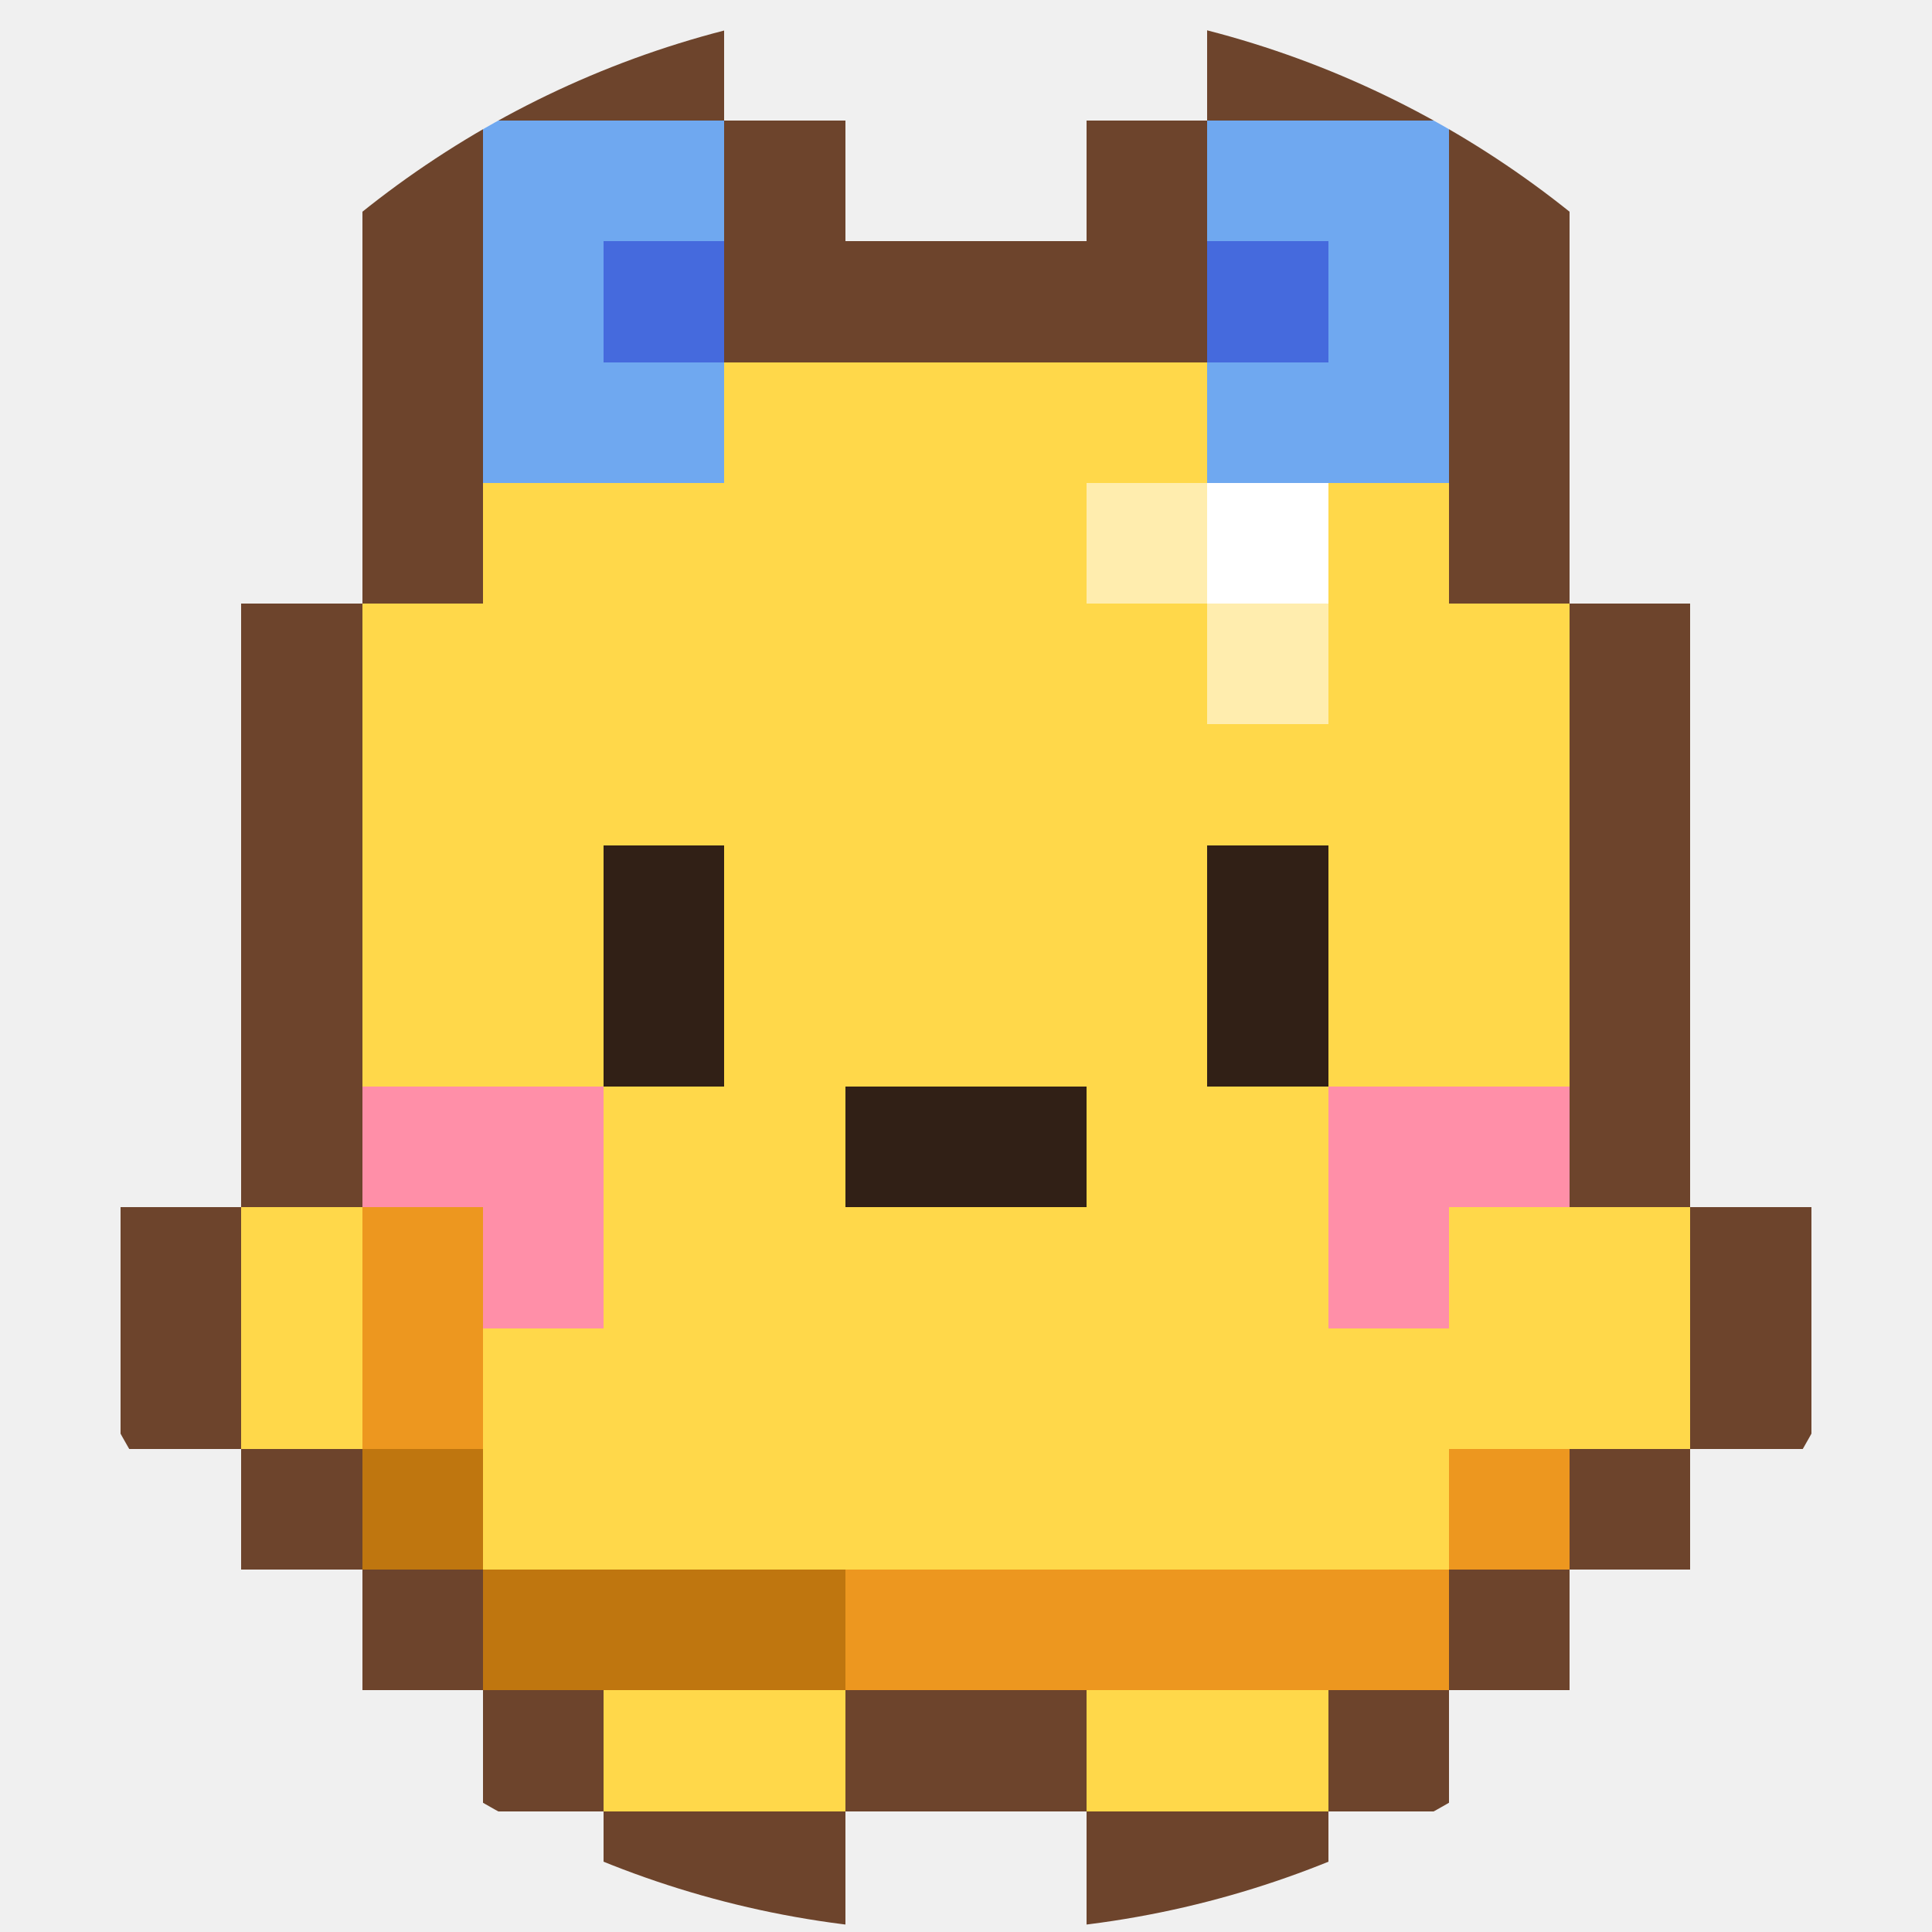
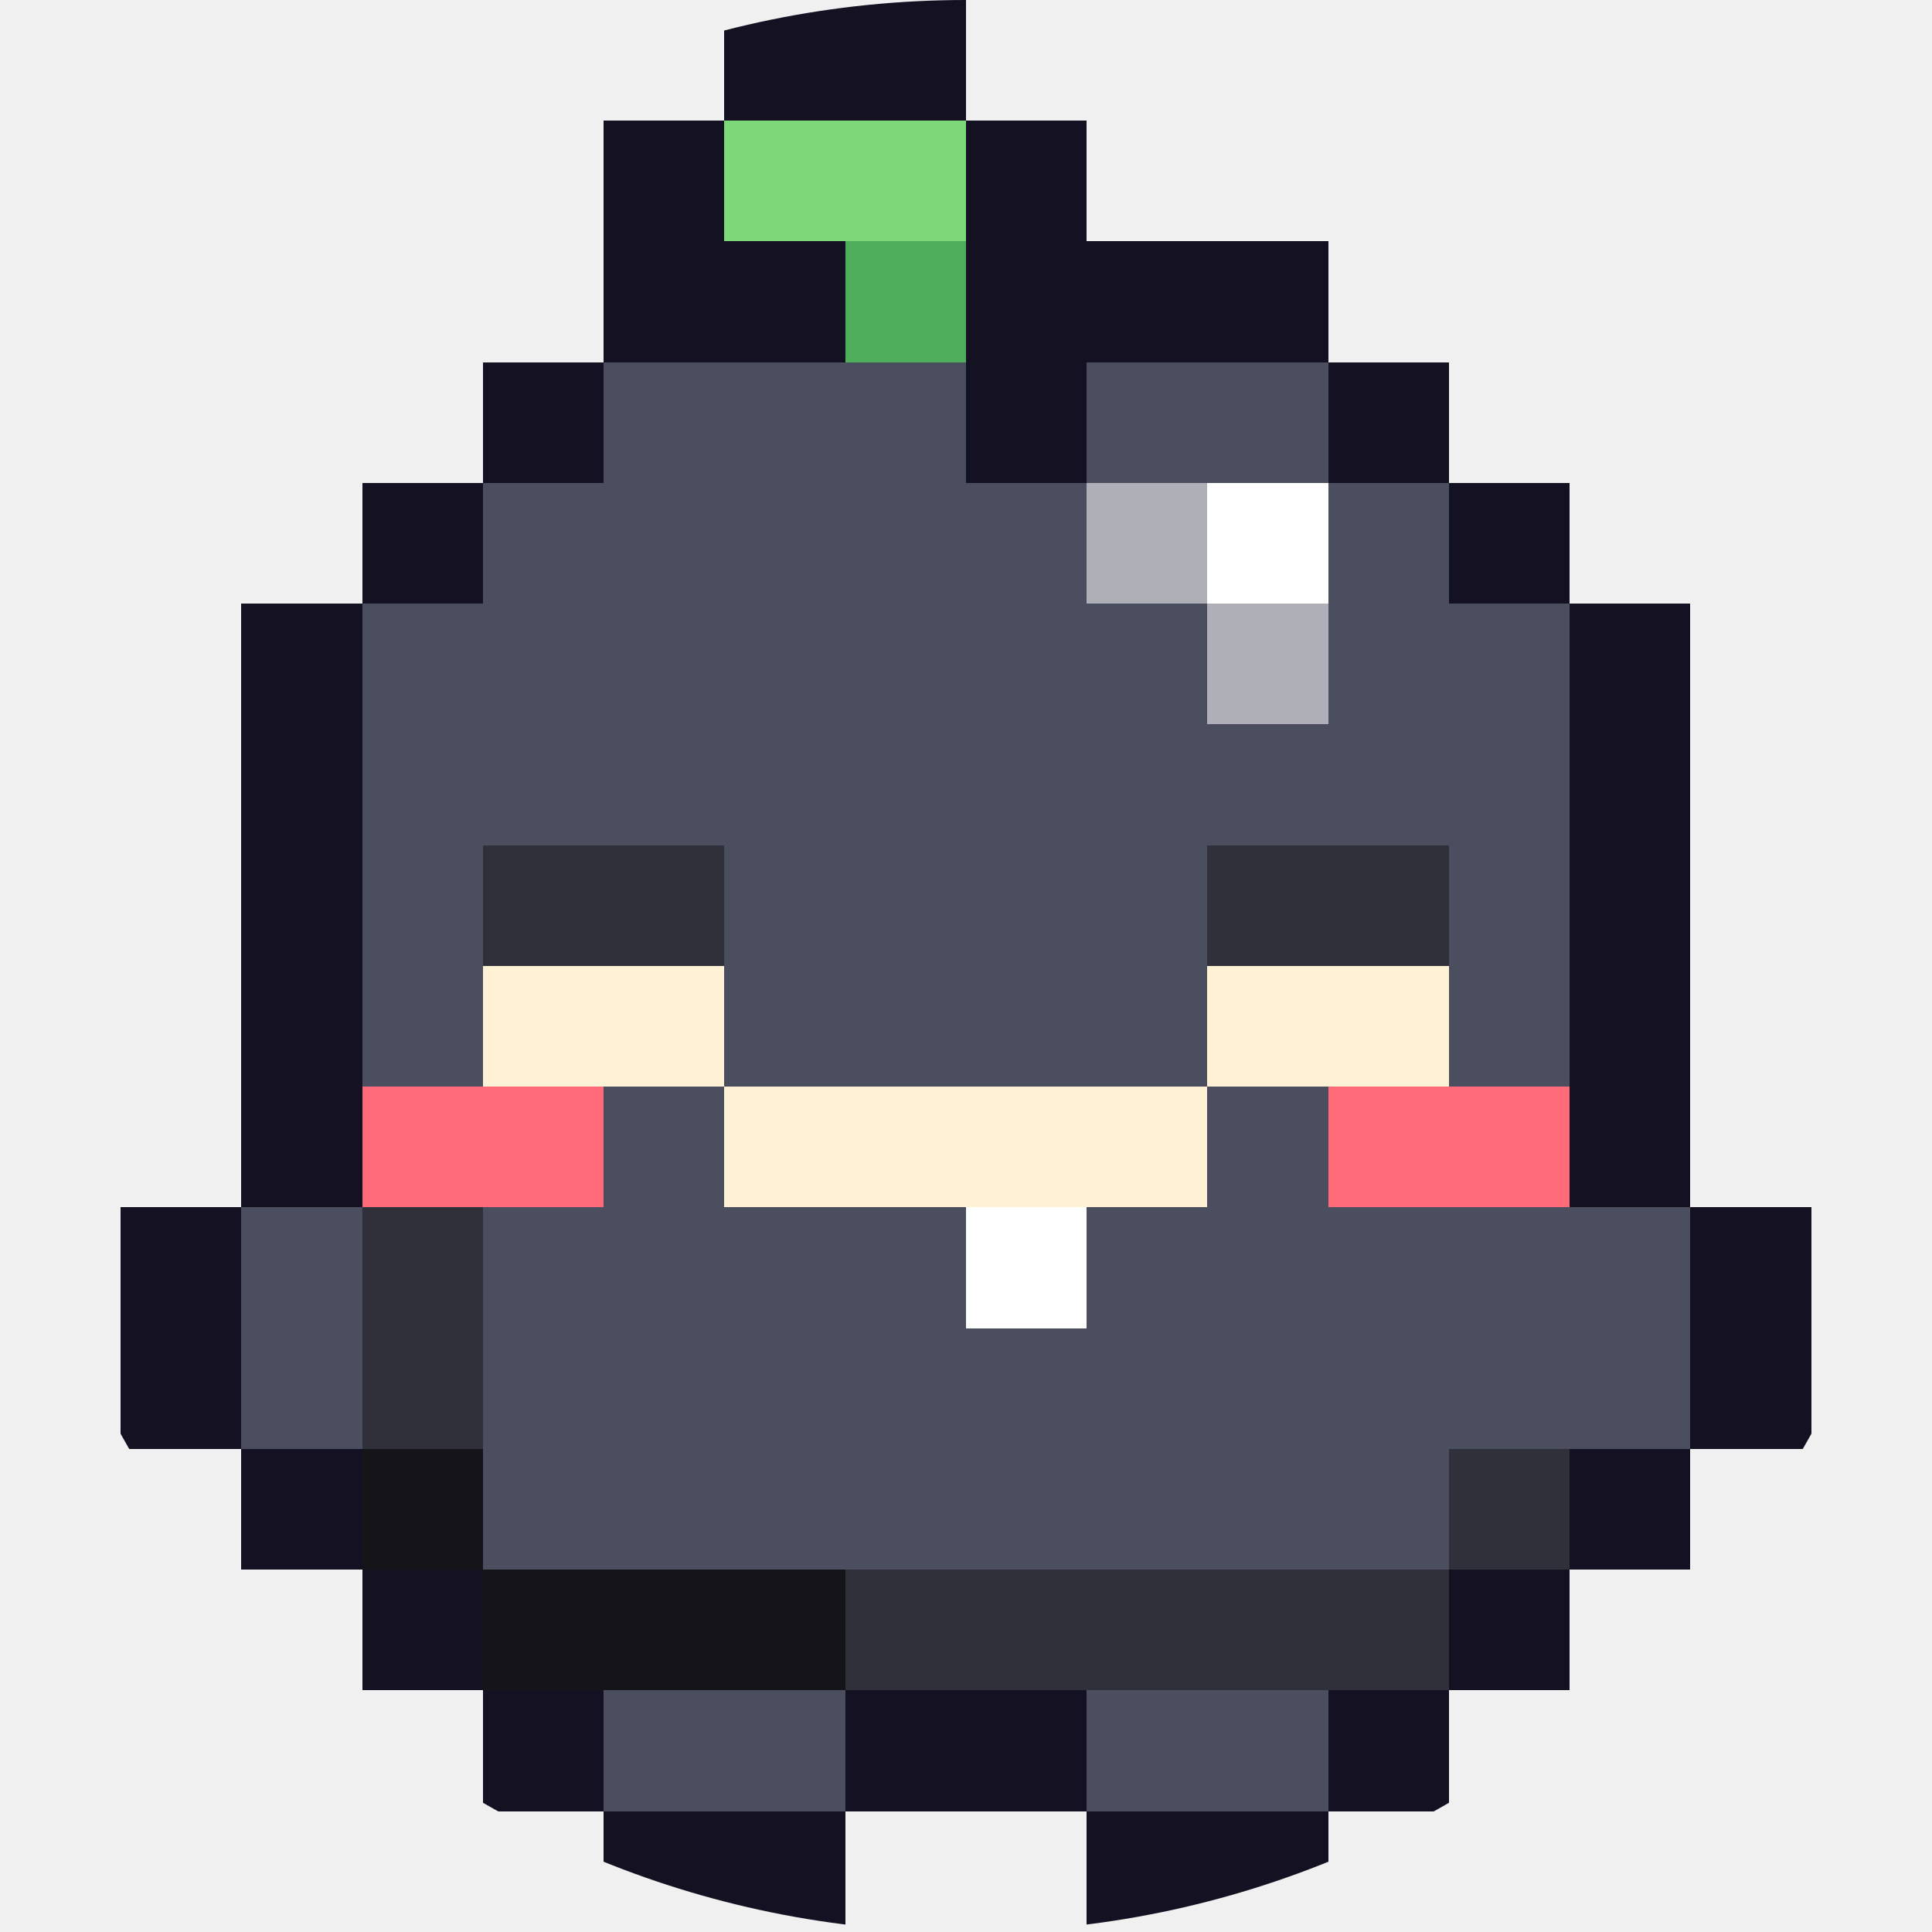
<svg xmlns="http://www.w3.org/2000/svg" width="128" height="128" viewBox="0 0 128 128" shape-rendering="crispEdges" role="presentation" aria-hidden="true">
  <defs>
    <clipPath id="clip">
      <circle cx="64" cy="64" r="64" />
    </clipPath>
  </defs>
  <g clip-path="url(#clip)">
-     <rect x="32" y="0" width="16" height="8" fill="#6D442C" />
-     <rect x="80" y="0" width="16" height="8" fill="#6D442C" />
-     <rect x="24" y="8" width="8" height="8" fill="#6D442C" />
-     <rect x="32" y="8" width="16" height="8" fill="#6FA8F0" />
-     <rect x="48" y="8" width="8" height="8" fill="#6D442C" />
-     <rect x="72" y="8" width="8" height="8" fill="#6D442C" />
-     <rect x="80" y="8" width="16" height="8" fill="#6FA8F0" />
-     <rect x="96" y="8" width="8" height="8" fill="#6D442C" />
-     <rect x="24" y="16" width="8" height="8" fill="#6D442C" />
-     <rect x="32" y="16" width="8" height="8" fill="#6FA8F0" />
-     <rect x="40" y="16" width="8" height="8" fill="#456ADD" />
-     <rect x="48" y="16" width="32" height="8" fill="#6D442C" />
-     <rect x="80" y="16" width="8" height="8" fill="#456ADD" />
-     <rect x="88" y="16" width="8" height="8" fill="#6FA8F0" />
-     <rect x="96" y="16" width="8" height="8" fill="#6D442C" />
-     <rect x="24" y="24" width="8" height="8" fill="#6D442C" />
-     <rect x="32" y="24" width="16" height="8" fill="#6FA8F0" />
-     <rect x="48" y="24" width="32" height="8" fill="#FFD84A" />
-     <rect x="80" y="24" width="16" height="8" fill="#6FA8F0" />
-     <rect x="96" y="24" width="8" height="8" fill="#6D442C" />
-     <rect x="24" y="32" width="8" height="8" fill="#6D442C" />
-     <rect x="32" y="32" width="40" height="8" fill="#FFD84A" />
-     <rect x="72" y="32" width="8" height="8" fill="#FFEDAE" />
+     <rect x="48" y="0" width="16" height="8" fill="#141122" />
+     <rect x="40" y="8" width="8" height="8" fill="#141122" />
+     <rect x="48" y="8" width="16" height="8" fill="#7DD87A" />
+     <rect x="64" y="8" width="8" height="8" fill="#141122" />
+     <rect x="40" y="16" width="16" height="8" fill="#141122" />
+     <rect x="56" y="16" width="8" height="8" fill="#4FAE5C" />
+     <rect x="64" y="16" width="24" height="8" fill="#141122" />
+     <rect x="32" y="24" width="8" height="8" fill="#141122" />
+     <rect x="40" y="24" width="24" height="8" fill="#4A4E5E" />
+     <rect x="64" y="24" width="8" height="8" fill="#141122" />
+     <rect x="72" y="24" width="16" height="8" fill="#4A4E5E" />
+     <rect x="88" y="24" width="8" height="8" fill="#141122" />
+     <rect x="24" y="32" width="8" height="8" fill="#141122" />
+     <rect x="32" y="32" width="40" height="8" fill="#4A4E5E" />
+     <rect x="72" y="32" width="8" height="8" fill="#AEAFB7" />
    <rect x="80" y="32" width="8" height="8" fill="#FFFFFF" />
-     <rect x="88" y="32" width="8" height="8" fill="#FFD84A" />
-     <rect x="96" y="32" width="8" height="8" fill="#6D442C" />
-     <rect x="16" y="40" width="8" height="8" fill="#6D442C" />
-     <rect x="24" y="40" width="56" height="8" fill="#FFD84A" />
-     <rect x="80" y="40" width="8" height="8" fill="#FFEDAE" />
-     <rect x="88" y="40" width="16" height="8" fill="#FFD84A" />
-     <rect x="104" y="40" width="8" height="8" fill="#6D442C" />
-     <rect x="16" y="48" width="8" height="8" fill="#6D442C" />
-     <rect x="24" y="48" width="80" height="8" fill="#FFD84A" />
-     <rect x="104" y="48" width="8" height="8" fill="#6D442C" />
-     <rect x="16" y="56" width="8" height="8" fill="#6D442C" />
-     <rect x="24" y="56" width="16" height="8" fill="#FFD84A" />
-     <rect x="40" y="56" width="8" height="8" fill="#312016" />
-     <rect x="48" y="56" width="32" height="8" fill="#FFD84A" />
-     <rect x="80" y="56" width="8" height="8" fill="#312016" />
-     <rect x="88" y="56" width="16" height="8" fill="#FFD84A" />
-     <rect x="104" y="56" width="8" height="8" fill="#6D442C" />
-     <rect x="16" y="64" width="8" height="8" fill="#6D442C" />
-     <rect x="24" y="64" width="16" height="8" fill="#FFD84A" />
-     <rect x="40" y="64" width="8" height="8" fill="#312016" />
-     <rect x="48" y="64" width="32" height="8" fill="#FFD84A" />
-     <rect x="80" y="64" width="8" height="8" fill="#312016" />
-     <rect x="88" y="64" width="16" height="8" fill="#FFD84A" />
-     <rect x="104" y="64" width="8" height="8" fill="#6D442C" />
-     <rect x="16" y="72" width="8" height="8" fill="#6D442C" />
-     <rect x="24" y="72" width="16" height="8" fill="#FF8FA8" />
-     <rect x="40" y="72" width="16" height="8" fill="#FFD84A" />
-     <rect x="56" y="72" width="16" height="8" fill="#312016" />
-     <rect x="72" y="72" width="16" height="8" fill="#FFD84A" />
-     <rect x="88" y="72" width="16" height="8" fill="#FF8FA8" />
-     <rect x="104" y="72" width="8" height="8" fill="#6D442C" />
-     <rect x="8" y="80" width="8" height="8" fill="#6D442C" />
-     <rect x="16" y="80" width="8" height="8" fill="#FFD84A" />
-     <rect x="24" y="80" width="8" height="8" fill="#ED971F" />
-     <rect x="32" y="80" width="8" height="8" fill="#FF8FA8" />
-     <rect x="40" y="80" width="48" height="8" fill="#FFD84A" />
-     <rect x="88" y="80" width="8" height="8" fill="#FF8FA8" />
-     <rect x="96" y="80" width="16" height="8" fill="#FFD84A" />
-     <rect x="112" y="80" width="8" height="8" fill="#6D442C" />
-     <rect x="8" y="88" width="8" height="8" fill="#6D442C" />
-     <rect x="16" y="88" width="8" height="8" fill="#FFD84A" />
-     <rect x="24" y="88" width="8" height="8" fill="#ED971F" />
-     <rect x="32" y="88" width="80" height="8" fill="#FFD84A" />
-     <rect x="112" y="88" width="8" height="8" fill="#6D442C" />
-     <rect x="16" y="96" width="8" height="8" fill="#6D442C" />
-     <rect x="24" y="96" width="8" height="8" fill="#BF760F" />
-     <rect x="32" y="96" width="64" height="8" fill="#FFD84A" />
-     <rect x="96" y="96" width="8" height="8" fill="#ED971F" />
-     <rect x="104" y="96" width="8" height="8" fill="#6D442C" />
-     <rect x="24" y="104" width="8" height="8" fill="#6D442C" />
-     <rect x="32" y="104" width="24" height="8" fill="#BF760F" />
-     <rect x="56" y="104" width="40" height="8" fill="#ED971F" />
-     <rect x="96" y="104" width="8" height="8" fill="#6D442C" />
-     <rect x="32" y="112" width="8" height="8" fill="#6D442C" />
-     <rect x="40" y="112" width="16" height="8" fill="#FFD84A" />
-     <rect x="56" y="112" width="16" height="8" fill="#6D442C" />
-     <rect x="72" y="112" width="16" height="8" fill="#FFD84A" />
-     <rect x="88" y="112" width="8" height="8" fill="#6D442C" />
-     <rect x="40" y="120" width="16" height="8" fill="#6D442C" />
-     <rect x="72" y="120" width="16" height="8" fill="#6D442C" />
+     <rect x="88" y="32" width="8" height="8" fill="#4A4E5E" />
+     <rect x="96" y="32" width="8" height="8" fill="#141122" />
+     <rect x="16" y="40" width="8" height="8" fill="#141122" />
+     <rect x="24" y="40" width="56" height="8" fill="#4A4E5E" />
+     <rect x="80" y="40" width="8" height="8" fill="#AEAFB7" />
+     <rect x="88" y="40" width="16" height="8" fill="#4A4E5E" />
+     <rect x="104" y="40" width="8" height="8" fill="#141122" />
+     <rect x="16" y="48" width="8" height="8" fill="#141122" />
+     <rect x="24" y="48" width="80" height="8" fill="#4A4E5E" />
+     <rect x="104" y="48" width="8" height="8" fill="#141122" />
+     <rect x="16" y="56" width="8" height="8" fill="#141122" />
+     <rect x="24" y="56" width="8" height="8" fill="#4A4E5E" />
+     <rect x="32" y="56" width="16" height="8" fill="#30303B" />
+     <rect x="48" y="56" width="32" height="8" fill="#4A4E5E" />
+     <rect x="80" y="56" width="16" height="8" fill="#30303B" />
+     <rect x="96" y="56" width="8" height="8" fill="#4A4E5E" />
+     <rect x="104" y="56" width="8" height="8" fill="#141122" />
+     <rect x="16" y="64" width="8" height="8" fill="#141122" />
+     <rect x="24" y="64" width="8" height="8" fill="#4A4E5E" />
+     <rect x="32" y="64" width="16" height="8" fill="#FFF1D6" />
+     <rect x="48" y="64" width="32" height="8" fill="#4A4E5E" />
+     <rect x="80" y="64" width="16" height="8" fill="#FFF1D6" />
+     <rect x="96" y="64" width="8" height="8" fill="#4A4E5E" />
+     <rect x="104" y="64" width="8" height="8" fill="#141122" />
+     <rect x="16" y="72" width="8" height="8" fill="#141122" />
+     <rect x="24" y="72" width="16" height="8" fill="#FF6B78" />
+     <rect x="40" y="72" width="8" height="8" fill="#4A4E5E" />
+     <rect x="48" y="72" width="32" height="8" fill="#FFF1D6" />
+     <rect x="80" y="72" width="8" height="8" fill="#4A4E5E" />
+     <rect x="88" y="72" width="16" height="8" fill="#FF6B78" />
+     <rect x="104" y="72" width="8" height="8" fill="#141122" />
+     <rect x="8" y="80" width="8" height="8" fill="#141122" />
+     <rect x="16" y="80" width="8" height="8" fill="#4A4E5E" />
+     <rect x="24" y="80" width="8" height="8" fill="#30303B" />
+     <rect x="32" y="80" width="32" height="8" fill="#4A4E5E" />
+     <rect x="64" y="80" width="8" height="8" fill="#FFFFFF" />
+     <rect x="72" y="80" width="40" height="8" fill="#4A4E5E" />
+     <rect x="112" y="80" width="8" height="8" fill="#141122" />
+     <rect x="8" y="88" width="8" height="8" fill="#141122" />
+     <rect x="16" y="88" width="8" height="8" fill="#4A4E5E" />
+     <rect x="24" y="88" width="8" height="8" fill="#30303B" />
+     <rect x="32" y="88" width="80" height="8" fill="#4A4E5E" />
+     <rect x="112" y="88" width="8" height="8" fill="#141122" />
+     <rect x="16" y="96" width="8" height="8" fill="#141122" />
+     <rect x="24" y="96" width="8" height="8" fill="#141419" />
+     <rect x="32" y="96" width="64" height="8" fill="#4A4E5E" />
+     <rect x="96" y="96" width="8" height="8" fill="#30303B" />
+     <rect x="104" y="96" width="8" height="8" fill="#141122" />
+     <rect x="24" y="104" width="8" height="8" fill="#141122" />
+     <rect x="32" y="104" width="24" height="8" fill="#141419" />
+     <rect x="56" y="104" width="40" height="8" fill="#30303B" />
+     <rect x="96" y="104" width="8" height="8" fill="#141122" />
+     <rect x="32" y="112" width="8" height="8" fill="#141122" />
+     <rect x="40" y="112" width="16" height="8" fill="#4A4E5E" />
+     <rect x="56" y="112" width="16" height="8" fill="#141122" />
+     <rect x="72" y="112" width="16" height="8" fill="#4A4E5E" />
+     <rect x="88" y="112" width="8" height="8" fill="#141122" />
+     <rect x="40" y="120" width="16" height="8" fill="#141122" />
+     <rect x="72" y="120" width="16" height="8" fill="#141122" />
  </g>
</svg>
